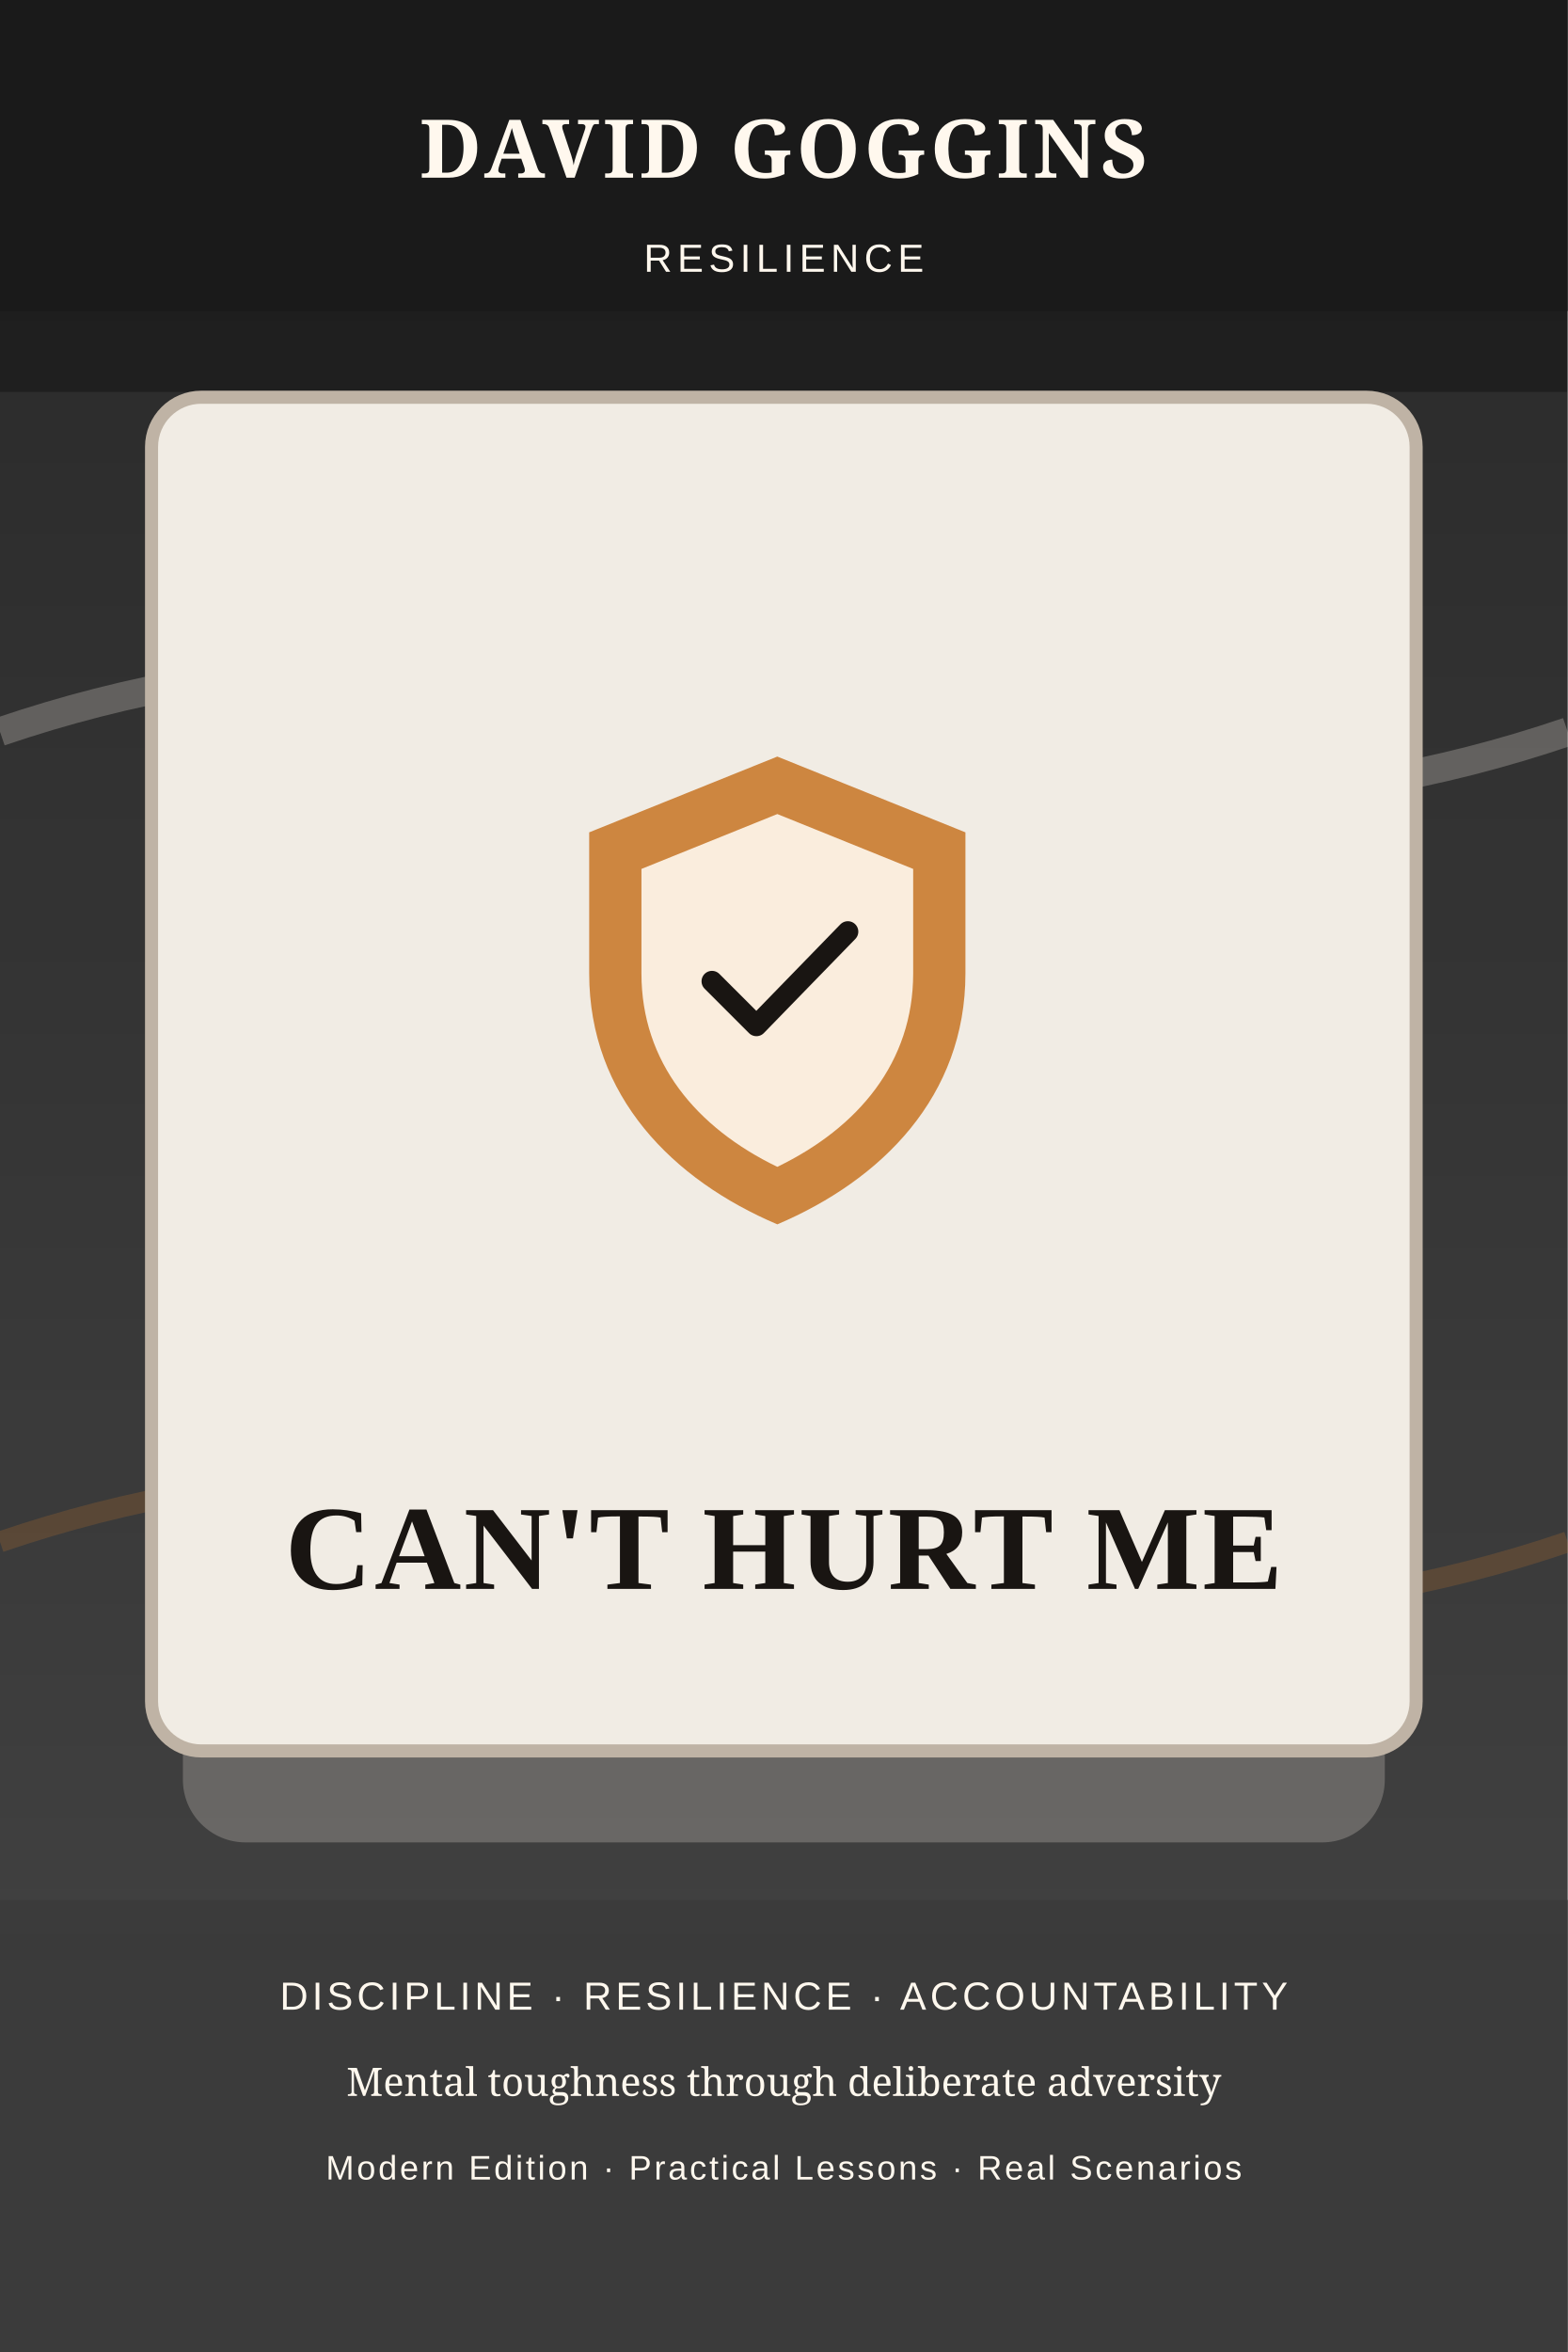
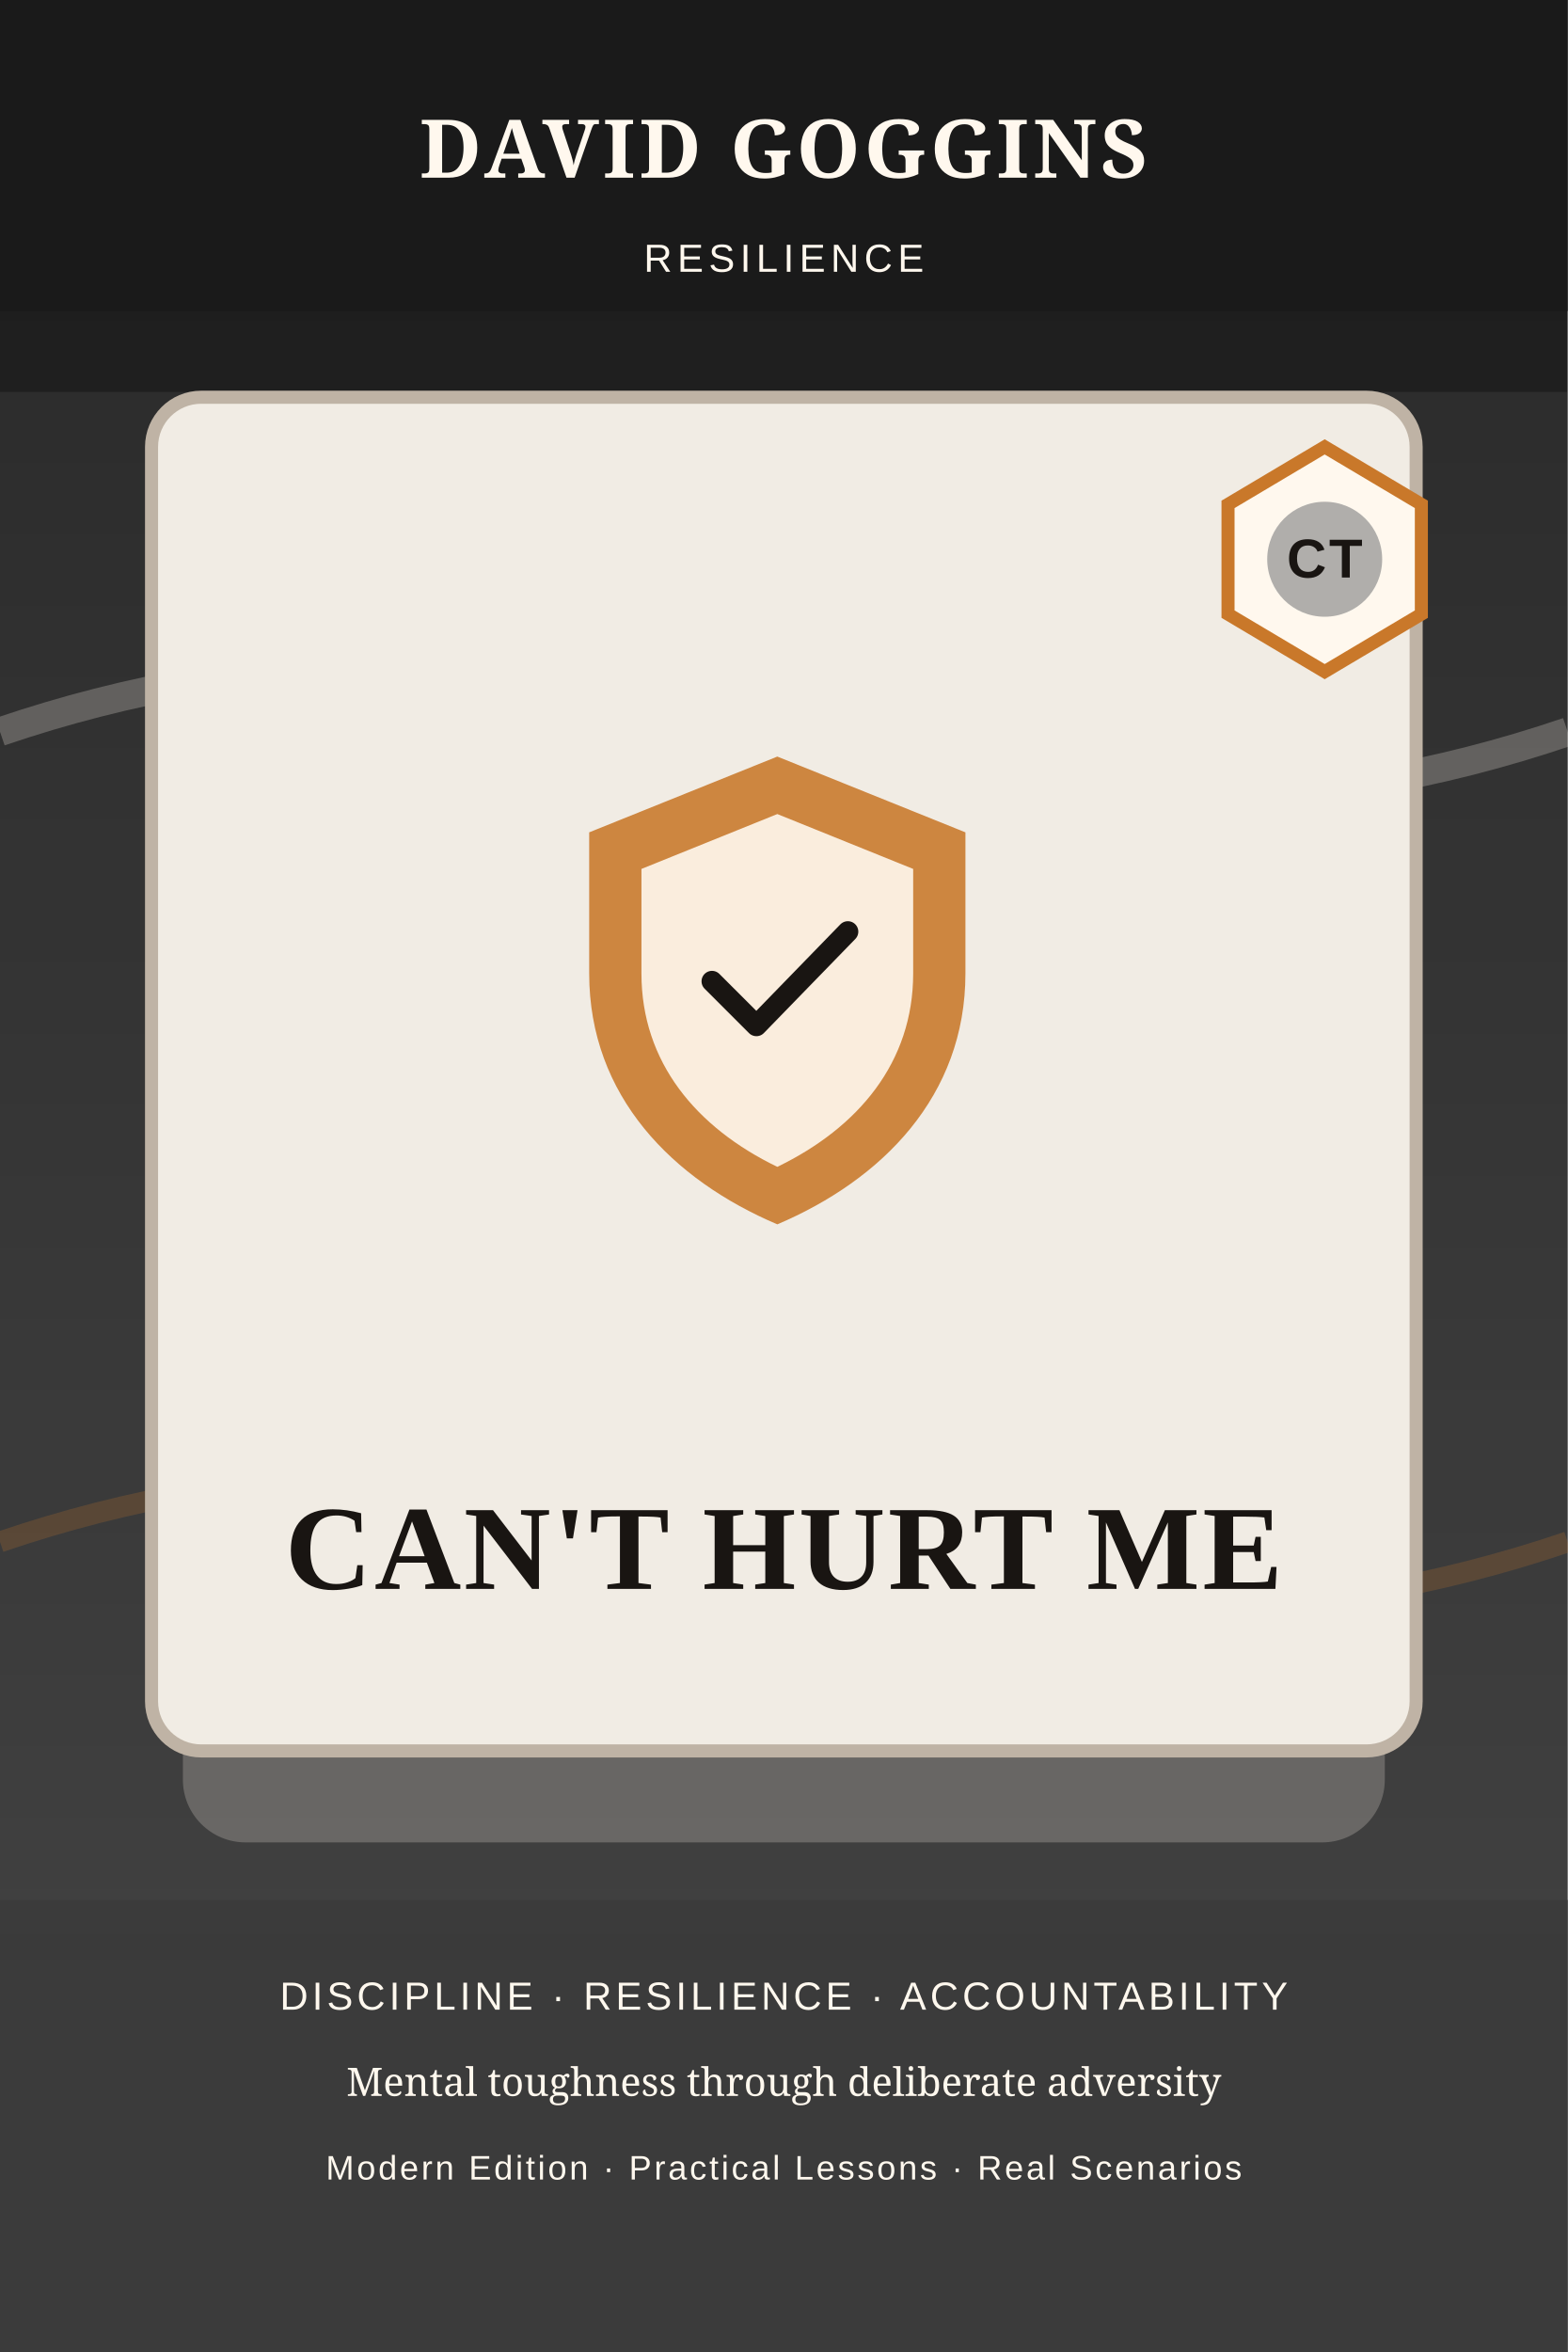
<svg xmlns="http://www.w3.org/2000/svg" width="1200" height="1800" viewBox="0 0 1200 1800" fill="none" role="img" aria-labelledby="title desc">
  <defs>
    <linearGradient id="g323016015" x1="0" y1="0" x2="0" y2="1800" gradientUnits="userSpaceOnUse">
      <stop offset="0%" stop-color="#1A1A1A" />
      <stop offset="100%" stop-color="#3B3B3B" />
    </linearGradient>
  </defs>
  <rect width="1200" height="1800" fill="url(#g323016015)" />
  <rect x="0" y="300" width="1200" height="1180" fill="#8E8E8E" opacity="0.12" />
  <rect x="140" y="360" width="920" height="1050" rx="48" fill="#FFF8EE" opacity="0.22" />
  <path d="M0 560 Q300 458 600 560 T1200 560" stroke="#FFF8EE" stroke-width="22" opacity="0.24" />
  <path d="M0 1180 Q300 1078 600 1180 T1200 1180" stroke="#C9782A" stroke-width="16" opacity="0.22" />
  <rect x="116" y="304" width="968" height="1036" rx="38" fill="#F1ECE4" stroke="#BFB3A5" stroke-width="10" />
  <g transform="translate(413 553)">
    <path d="M182 26 L326 84 V192 C326 286 262 350 182 384 C102 350 38 286 38 192 V84 Z" fill="#C9782A" opacity="0.88" />
    <path d="M182 70 L286 112 V192 C286 260 244 310 182 340 C120 310 78 260 78 192 V112 Z" fill="#FFF8EE" opacity="0.9" />
    <path d="M132 198 L166 232 L236 160" fill="none" stroke="#191512" stroke-width="16" stroke-linecap="round" stroke-linejoin="round" />
  </g>
+   <g transform="translate(926 334)">
+     <polygon points="88,8 162,52 162,136 88,180 14,136 14,52" fill="#FFF8EE" stroke="#C9782A" stroke-width="10" />
+     <circle cx="88" cy="94" r="44" fill="#8E8E8E" opacity="0.7" />
+     <text x="88" y="108" text-anchor="middle" fill="#191512" font-family="'Trebuchet MS', Arial, sans-serif" font-size="42" font-weight="700" letter-spacing="2">CT</text>
+   </g>
  <rect x="0" y="0" width="1200" height="238" fill="#1A1A1A" opacity="0.93" />
  <rect x="0" y="1454" width="1200" height="346" fill="#3B3B3B" opacity="0.95" />
  <text x="600" y="136" text-anchor="middle" fill="#FFF8EE" font-family="Georgia, serif" font-size="62" font-weight="700" letter-spacing="3">DAVID GOGGINS</text>
  <text x="600" y="208" text-anchor="middle" fill="#FFF8EE" font-family="'Trebuchet MS', Arial, sans-serif" font-size="30" letter-spacing="4">RESILIENCE</text>
  <text x="600" y="1216" text-anchor="middle" fill="#191512" font-family="Georgia, 'Times New Roman', serif" font-size="92" font-weight="700" letter-spacing="2">CAN'T HURT ME</text>
  <text x="600" y="1538" text-anchor="middle" fill="#FFF8EE" font-family="'Trebuchet MS', Arial, sans-serif" font-size="30" letter-spacing="3">DISCIPLINE  ·  RESILIENCE  ·  ACCOUNTABILITY</text>
  <text x="600" y="1604" text-anchor="middle" fill="#FFF8EE" font-family="Georgia, serif" font-size="30">Mental toughness through deliberate adversity</text>
  <text x="600" y="1668" text-anchor="middle" fill="#FFF8EE" font-family="'Trebuchet MS', Arial, sans-serif" font-size="26" letter-spacing="2">Modern Edition · Practical Lessons · Real Scenarios</text>
</svg>
